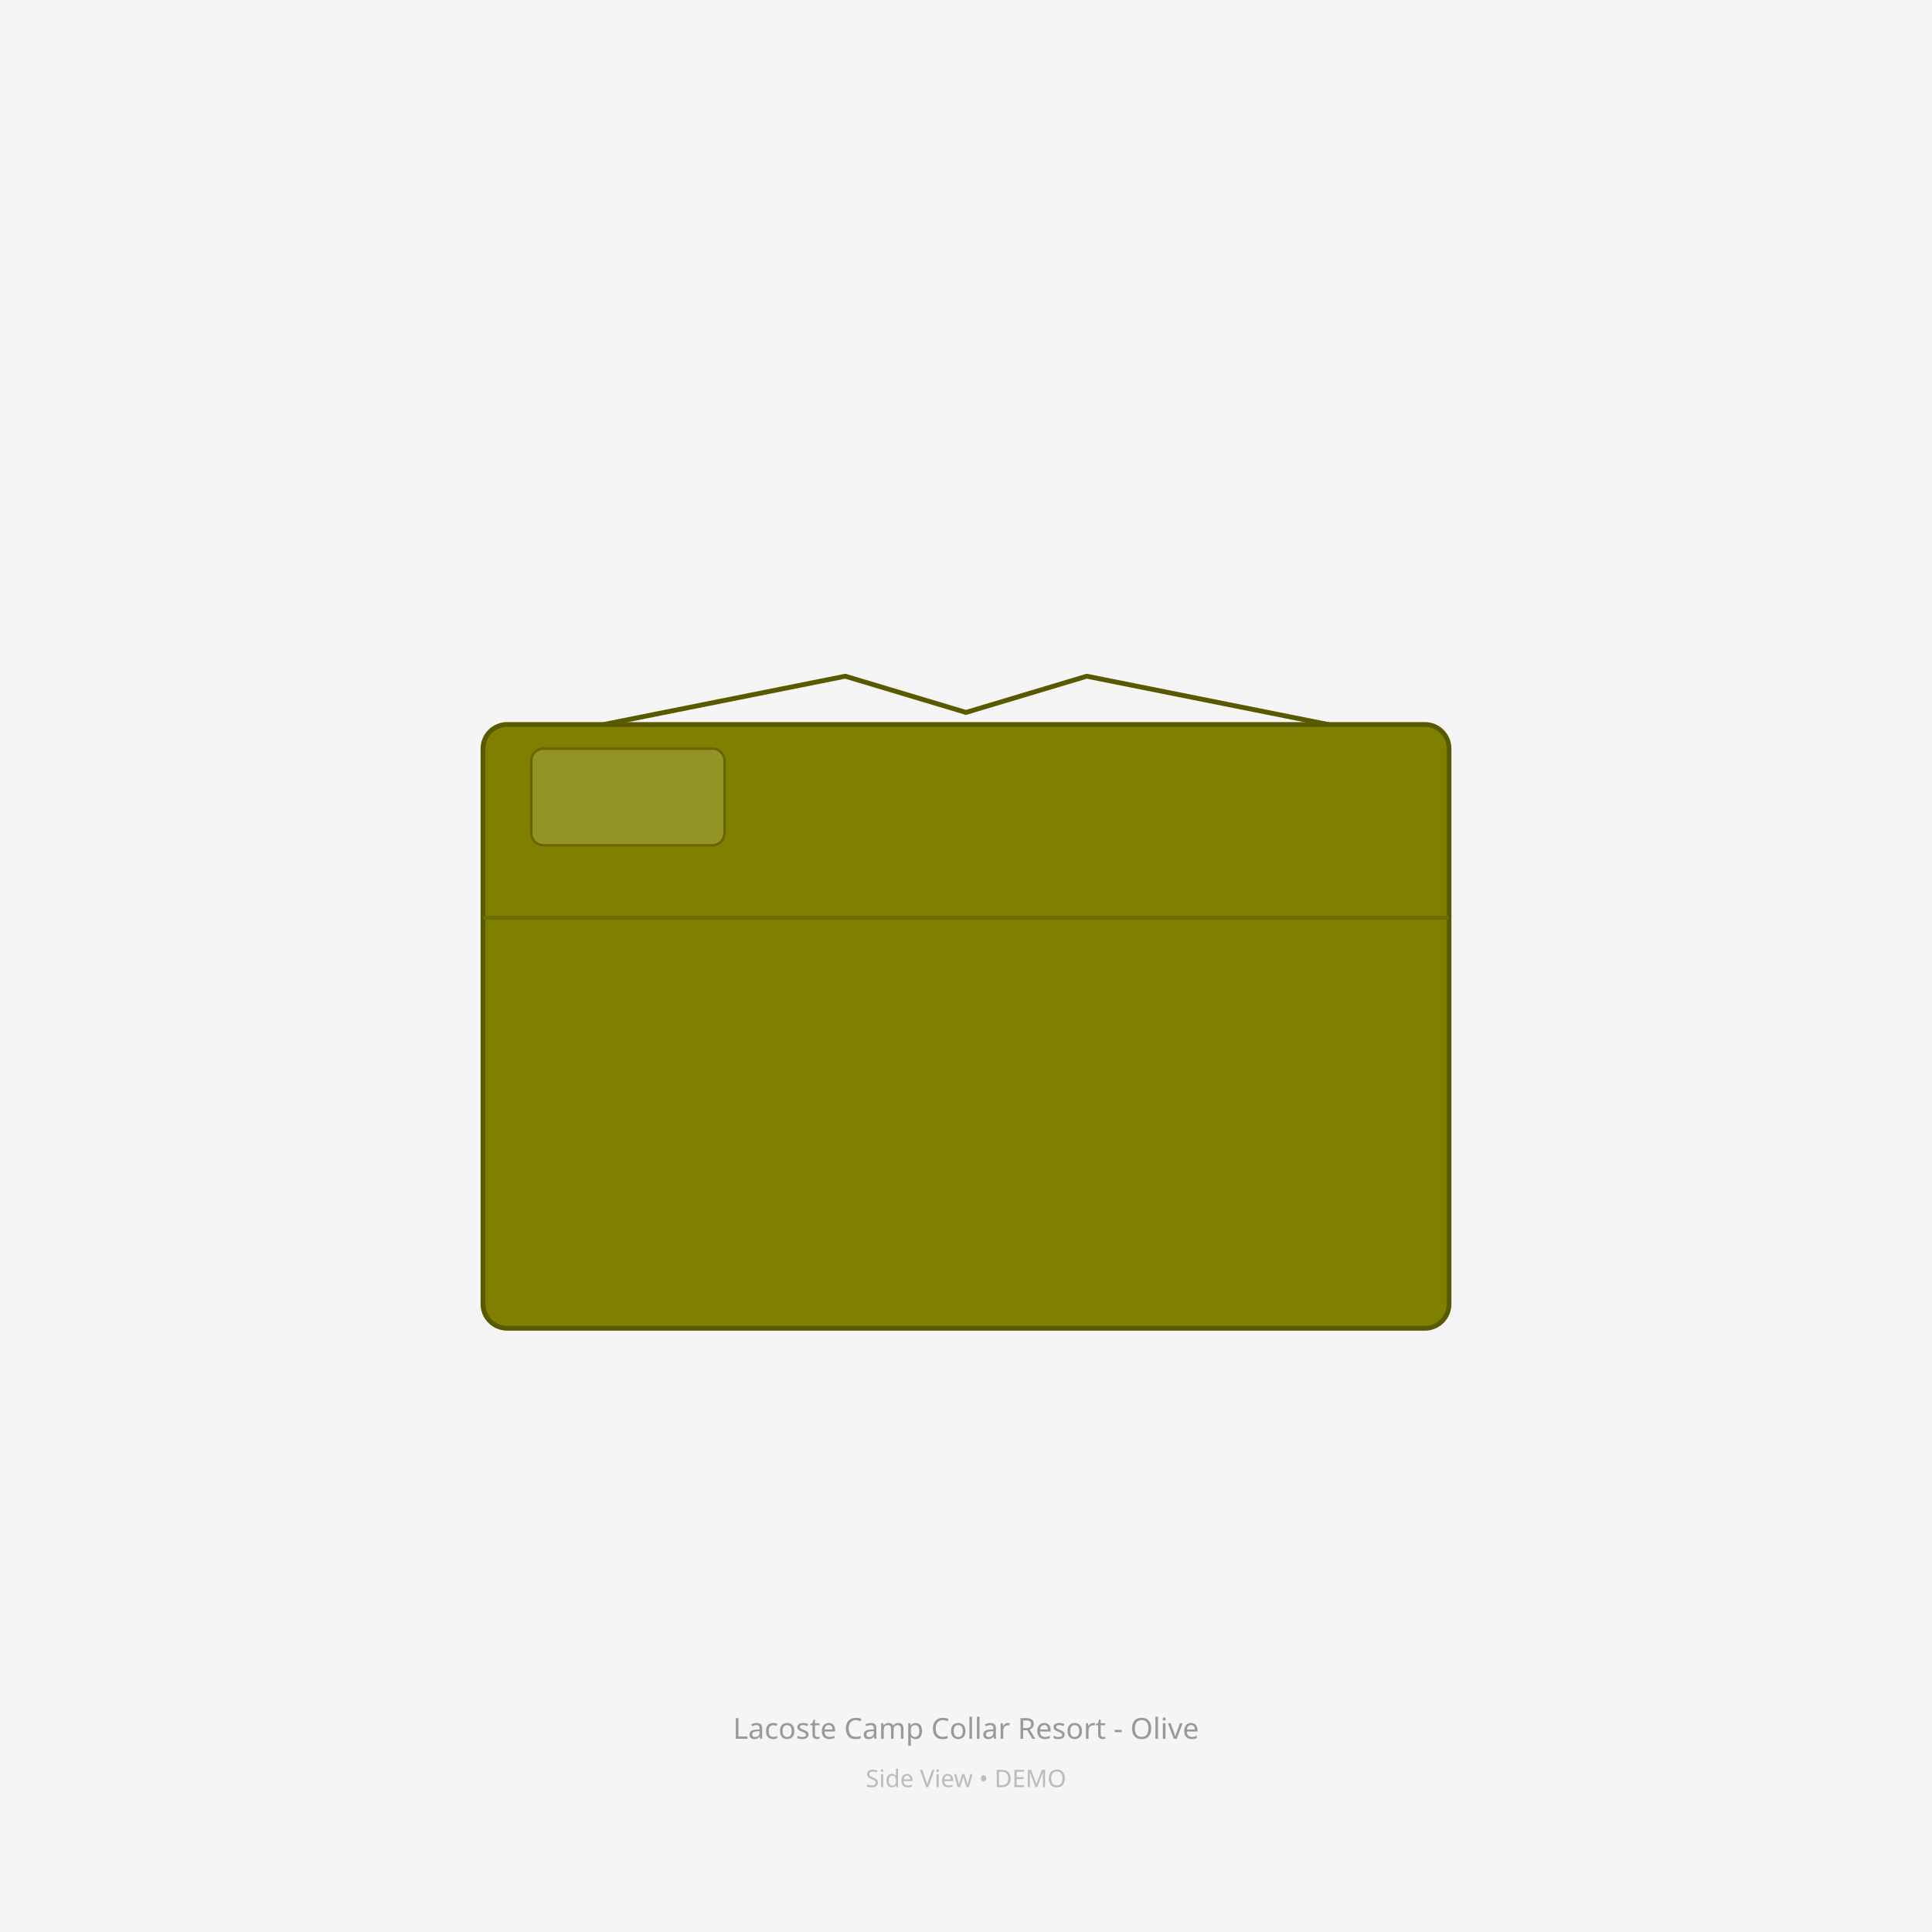
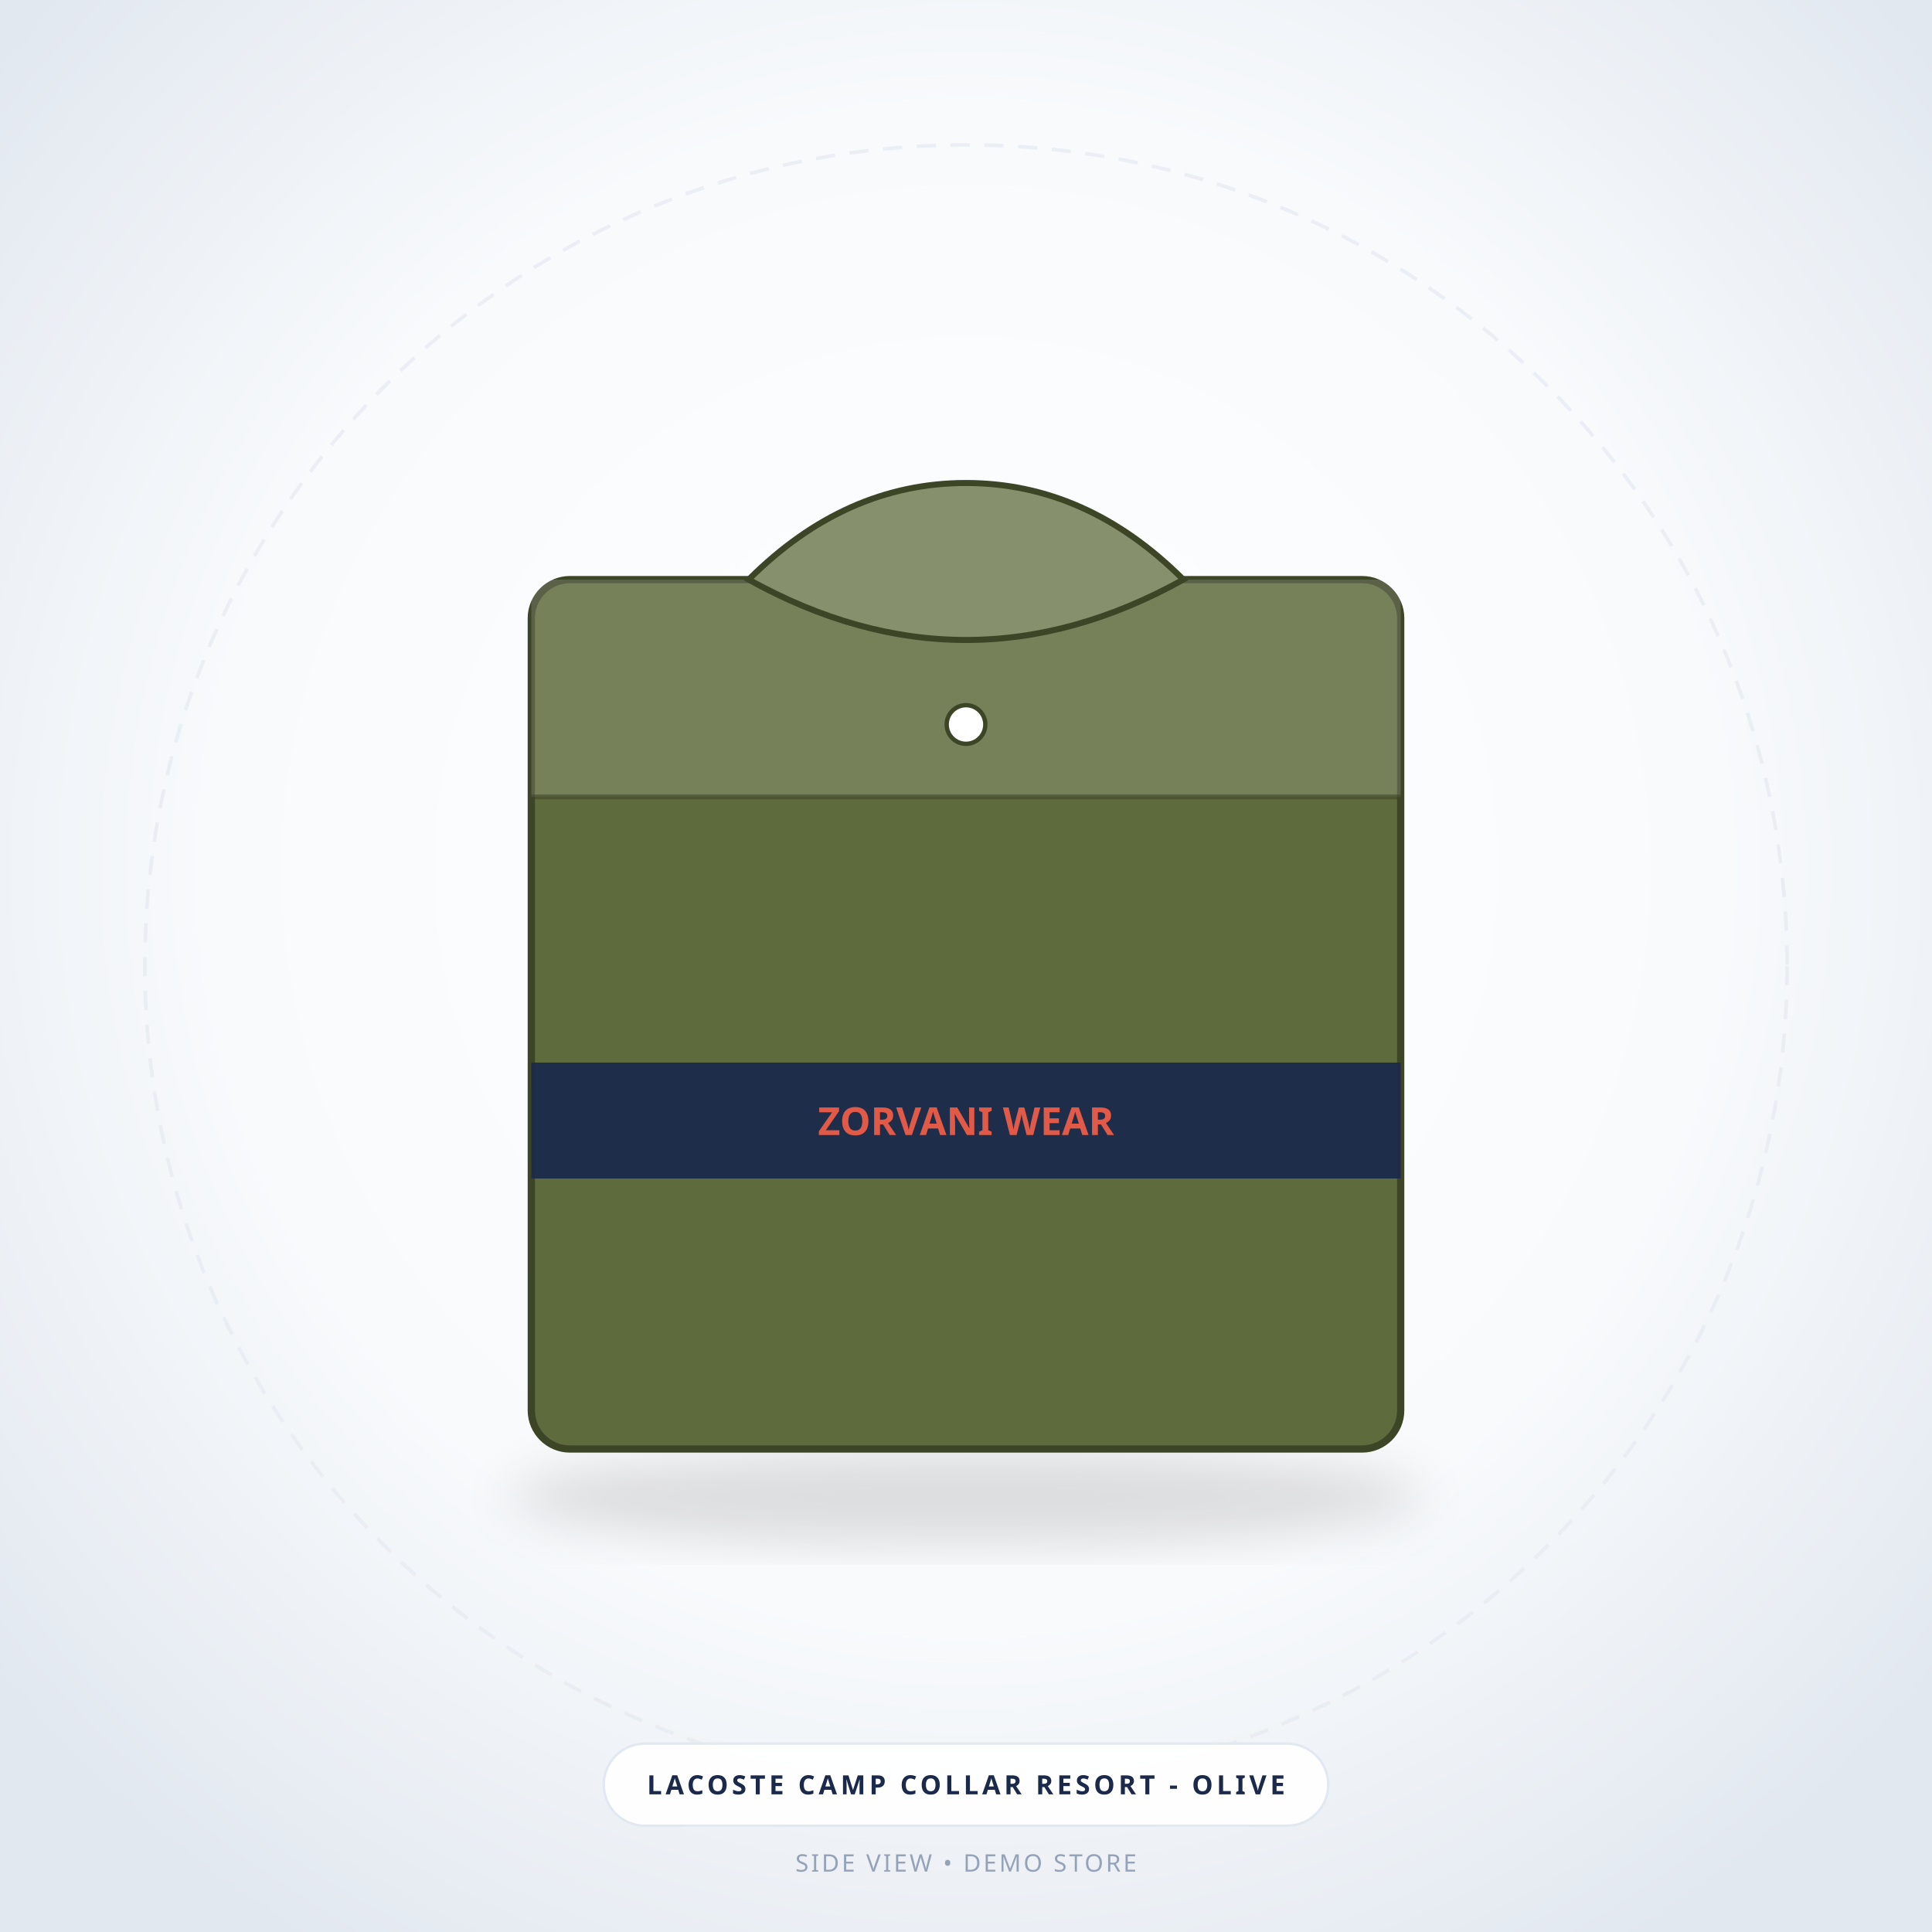
<svg xmlns="http://www.w3.org/2000/svg" viewBox="0 0 800 800" width="800" height="800">
-   <rect width="800" height="800" fill="#F5F5F5" />
-   <rect x="200" y="300" width="400" height="250" rx="10" fill="#808000" stroke="#595900" stroke-width="2" />
-   <path d="M200 380 L600 380" stroke="#6c6c00" stroke-width="1.5" />
-   <path d="M200 450" stroke="#6c6c00" stroke-width="1" />
-   <path d="M250 300 L350 280 L400 295 L450 280 L550 300" fill="none" stroke="#595900" stroke-width="2" />
-   <rect x="220" y="310" width="80" height="40" rx="5" fill="#939326" stroke="#666600" stroke-width="1" />
-   <text x="400" y="720" text-anchor="middle" font-size="12" fill="#999" font-family="sans-serif">Lacoste Camp Collar Resort - Olive</text>
-   <text x="400" y="740" text-anchor="middle" font-size="10" fill="#BBB" font-family="sans-serif">Side View • DEMO</text>
+   <defs>
+     <radialGradient id="studio-bg" cx="50%" cy="45%" r="65%">
+       <stop offset="0%" stop-color="#FFFFFF" />
+       <stop offset="60%" stop-color="#F8FAFC" />
+       <stop offset="100%" stop-color="#E2E8F0" />
+     </radialGradient>
+     <filter id="shadow-filter" x="-20%" y="-20%" width="140%" height="140%">
+       <feGaussianBlur stdDeviation="10" />
+     </filter>
+   </defs>
+   <rect width="800" height="800" fill="url(#studio-bg)" />
+   <circle cx="400" cy="400" r="340" fill="none" stroke="#E2E8F0" stroke-width="1.5" stroke-dasharray="8,6" opacity="0.6" />
+   <ellipse cx="400" cy="620" rx="190" ry="20" fill="#000000" opacity="0.12" filter="url(#shadow-filter)" />
+   <rect x="220" y="240" width="360" height="360" rx="16" fill="#5E6B3C" stroke="#3d4527" stroke-width="3" />
+   <rect x="220" y="240" width="360" height="90" fill="#FFFFFF" opacity="0.15" />
+   <line x1="220" y1="330" x2="580" y2="330" stroke="#3d4527" stroke-width="2" opacity="0.6" />
+   <path d="M310 240 Q400 290 490 240 Q450 200 400 200 Q350 200 310 240 Z" fill="#86906c" stroke="#3d4527" stroke-width="2.5" />
+   <circle cx="400" cy="300" r="8" fill="#FFFFFF" stroke="#3d4527" stroke-width="1.8" />
+   <rect x="220" y="440" width="360" height="48" fill="#1B2A4A" opacity="0.95" />
+   <text x="400" y="470" text-anchor="middle" font-size="16" font-weight="bold" fill="#E05A47" font-family="sans-serif">ZORVANI WEAR</text>
+   <rect x="250" y="722" width="300" height="34" rx="17" fill="#FFFFFF" stroke="#E2E8F0" stroke-width="1" opacity="0.95" />
+   <text x="400" y="743" text-anchor="middle" font-size="11" font-weight="bold" fill="#1B2A4A" letter-spacing="1.5" font-family="sans-serif">LACOSTE CAMP COLLAR RESORT - OLIVE</text>
+   <text x="400" y="775" text-anchor="middle" font-size="10" fill="#94A3B8" letter-spacing="1" font-family="sans-serif">SIDE VIEW • DEMO STORE</text>
</svg>
